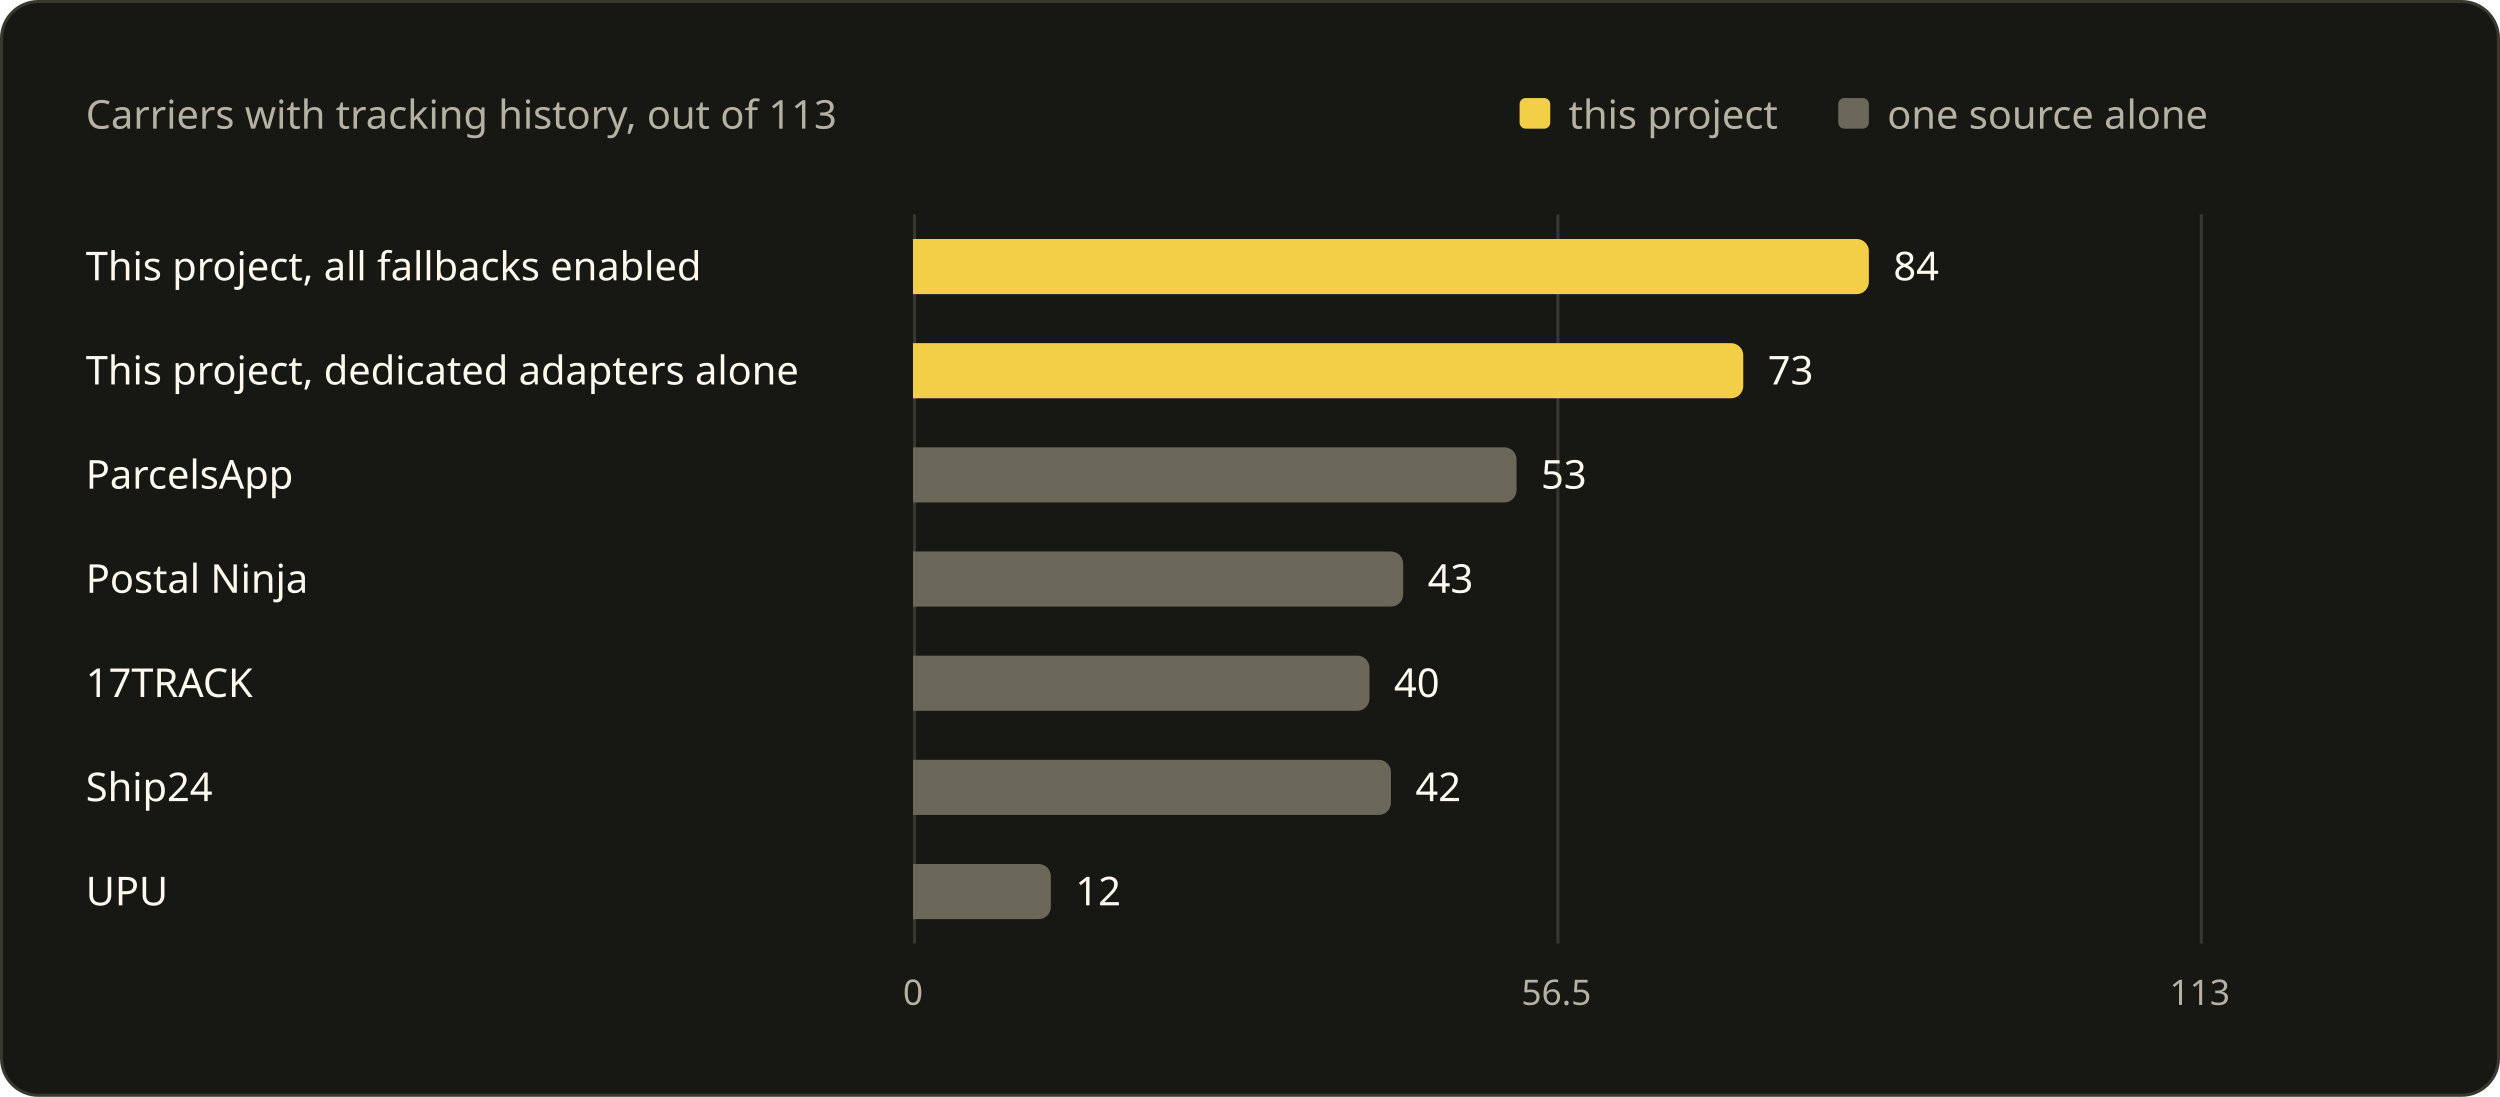
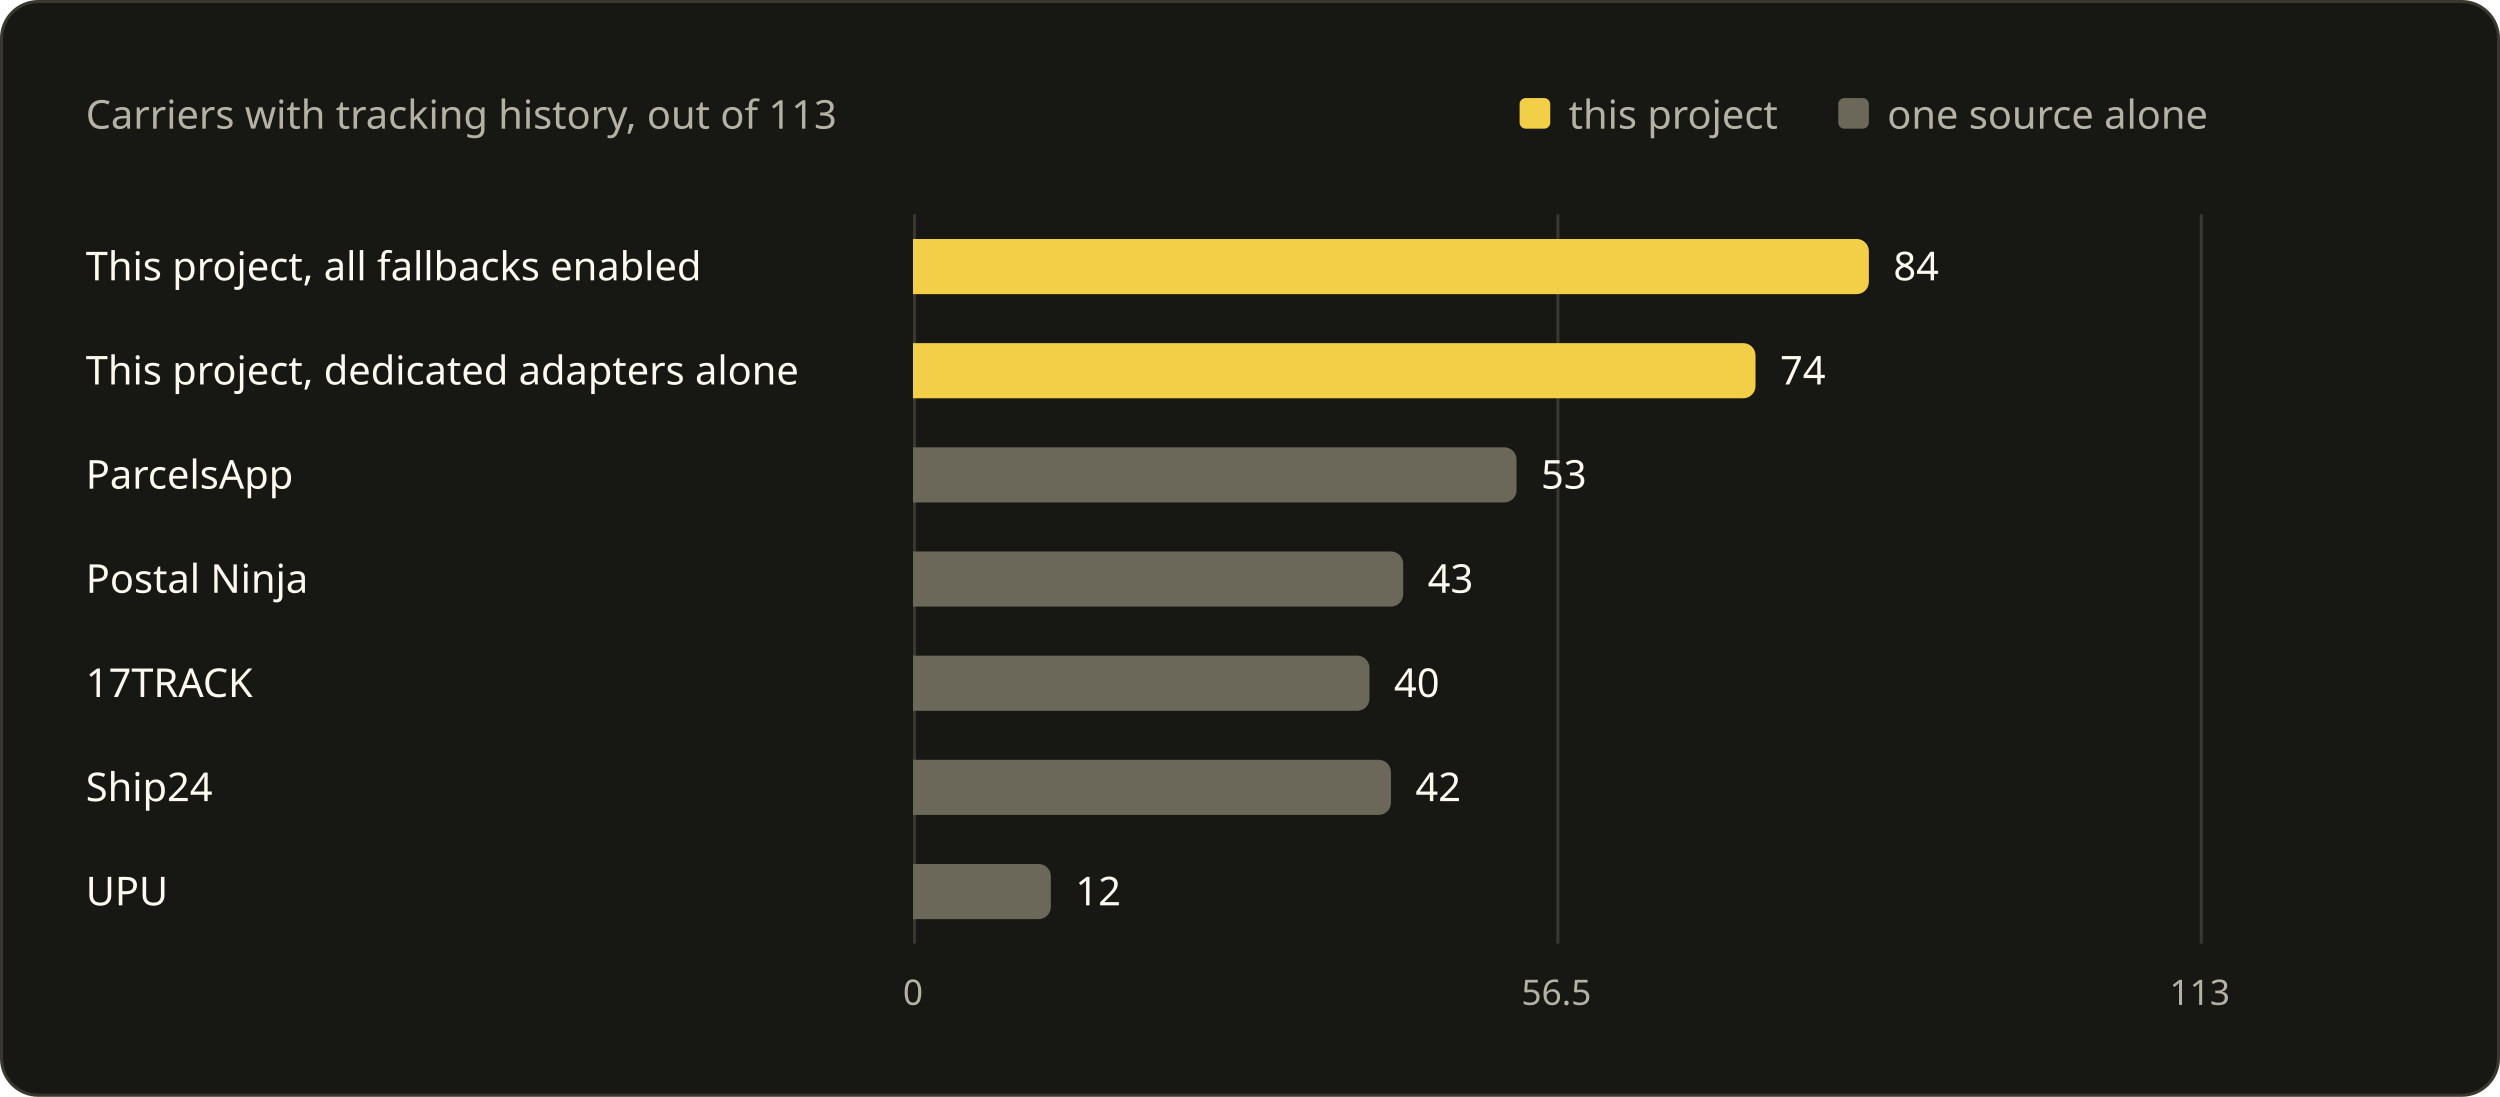
<svg xmlns="http://www.w3.org/2000/svg" viewBox="0 0 816 358" role="img" aria-label="Carriers with tracking history, by source">
  <style>text { font: 13px -apple-system, BlinkMacSystemFont, 'Segoe UI', 'Noto Sans', Helvetica, Arial, sans-serif; }</style>
  <rect x=".5" y=".5" width="815" height="357" rx="12" fill="#171714" stroke="#3a382e" />
  <g transform="translate(28 26)">
    <text x="0" y="16" fill="#b5b1a3">Carriers with tracking history, out of 113</text>
    <rect x="468" y="6" width="10" height="10" rx="2" fill="#f3cf48" />
    <text x="484" y="16" fill="#b5b1a3">this project</text>
    <rect x="572" y="6" width="10" height="10" rx="2" fill="#6b6859" />
    <text x="588" y="16" fill="#b5b1a3">one source alone</text>
    <path d="M270.5 44V282" stroke="#3a382e" />
    <path d="M480.5 44V282" stroke="#3a382e" />
    <path d="M690.5 44V282" stroke="#3a382e" />
    <text x="0" y="65.5" fill="#fffaf0" font-weight="600">This project, all fallbacks enabled</text>
    <path d="M270 52h308a4 4 0 0 1 4 4v10a4 4 0 0 1-4 4h-308z" fill="#f3cf48" />
    <text x="590" y="65.5" fill="#fffaf0" font-weight="600">84</text>
    <text x="0" y="99.5" fill="#fffaf0" font-weight="600">This project, dedicated adapters alone</text>
-     <path d="M270 86h267a4 4 0 0 1 4 4v10a4 4 0 0 1-4 4h-267z" fill="#f3cf48" />
-     <text x="549" y="99.5" fill="#fffaf0" font-weight="600">73</text>
+     <path d="M270 86h271a4 4 0 0 1 4 4v10a4 4 0 0 1-4 4h-271z" fill="#f3cf48" />
+     <text x="553" y="99.5" fill="#fffaf0" font-weight="600">74</text>
    <text x="0" y="133.5" fill="#fffaf0">ParcelsApp</text>
    <path d="M270 120h193a4 4 0 0 1 4 4v10a4 4 0 0 1-4 4h-193z" fill="#6b6859" />
    <text x="475" y="133.5" fill="#fffaf0">53</text>
    <text x="0" y="167.5" fill="#fffaf0">Postal Ninja</text>
    <path d="M270 154h156a4 4 0 0 1 4 4v10a4 4 0 0 1-4 4h-156z" fill="#6b6859" />
    <text x="438" y="167.5" fill="#fffaf0">43</text>
    <text x="0" y="201.5" fill="#fffaf0">17TRACK</text>
    <path d="M270 188h145a4 4 0 0 1 4 4v10a4 4 0 0 1-4 4h-145z" fill="#6b6859" />
    <text x="427" y="201.5" fill="#fffaf0">40</text>
    <text x="0" y="235.5" fill="#fffaf0">Ship24</text>
    <path d="M270 222h152a4 4 0 0 1 4 4v10a4 4 0 0 1-4 4h-152z" fill="#6b6859" />
    <text x="434" y="235.5" fill="#fffaf0">42</text>
    <text x="0" y="269.5" fill="#fffaf0">UPU</text>
    <path d="M270 256h41a4 4 0 0 1 4 4v10a4 4 0 0 1-4 4h-41z" fill="#6b6859" />
    <text x="323" y="269.5" fill="#fffaf0">12</text>
    <text x="270" y="302" fill="#b5b1a3" text-anchor="middle" style="font-size: 11.5px">0</text>
    <text x="480" y="302" fill="#b5b1a3" text-anchor="middle" style="font-size: 11.5px">56.5</text>
    <text x="690" y="302" fill="#b5b1a3" text-anchor="middle" style="font-size: 11.5px">113</text>
  </g>
</svg>
